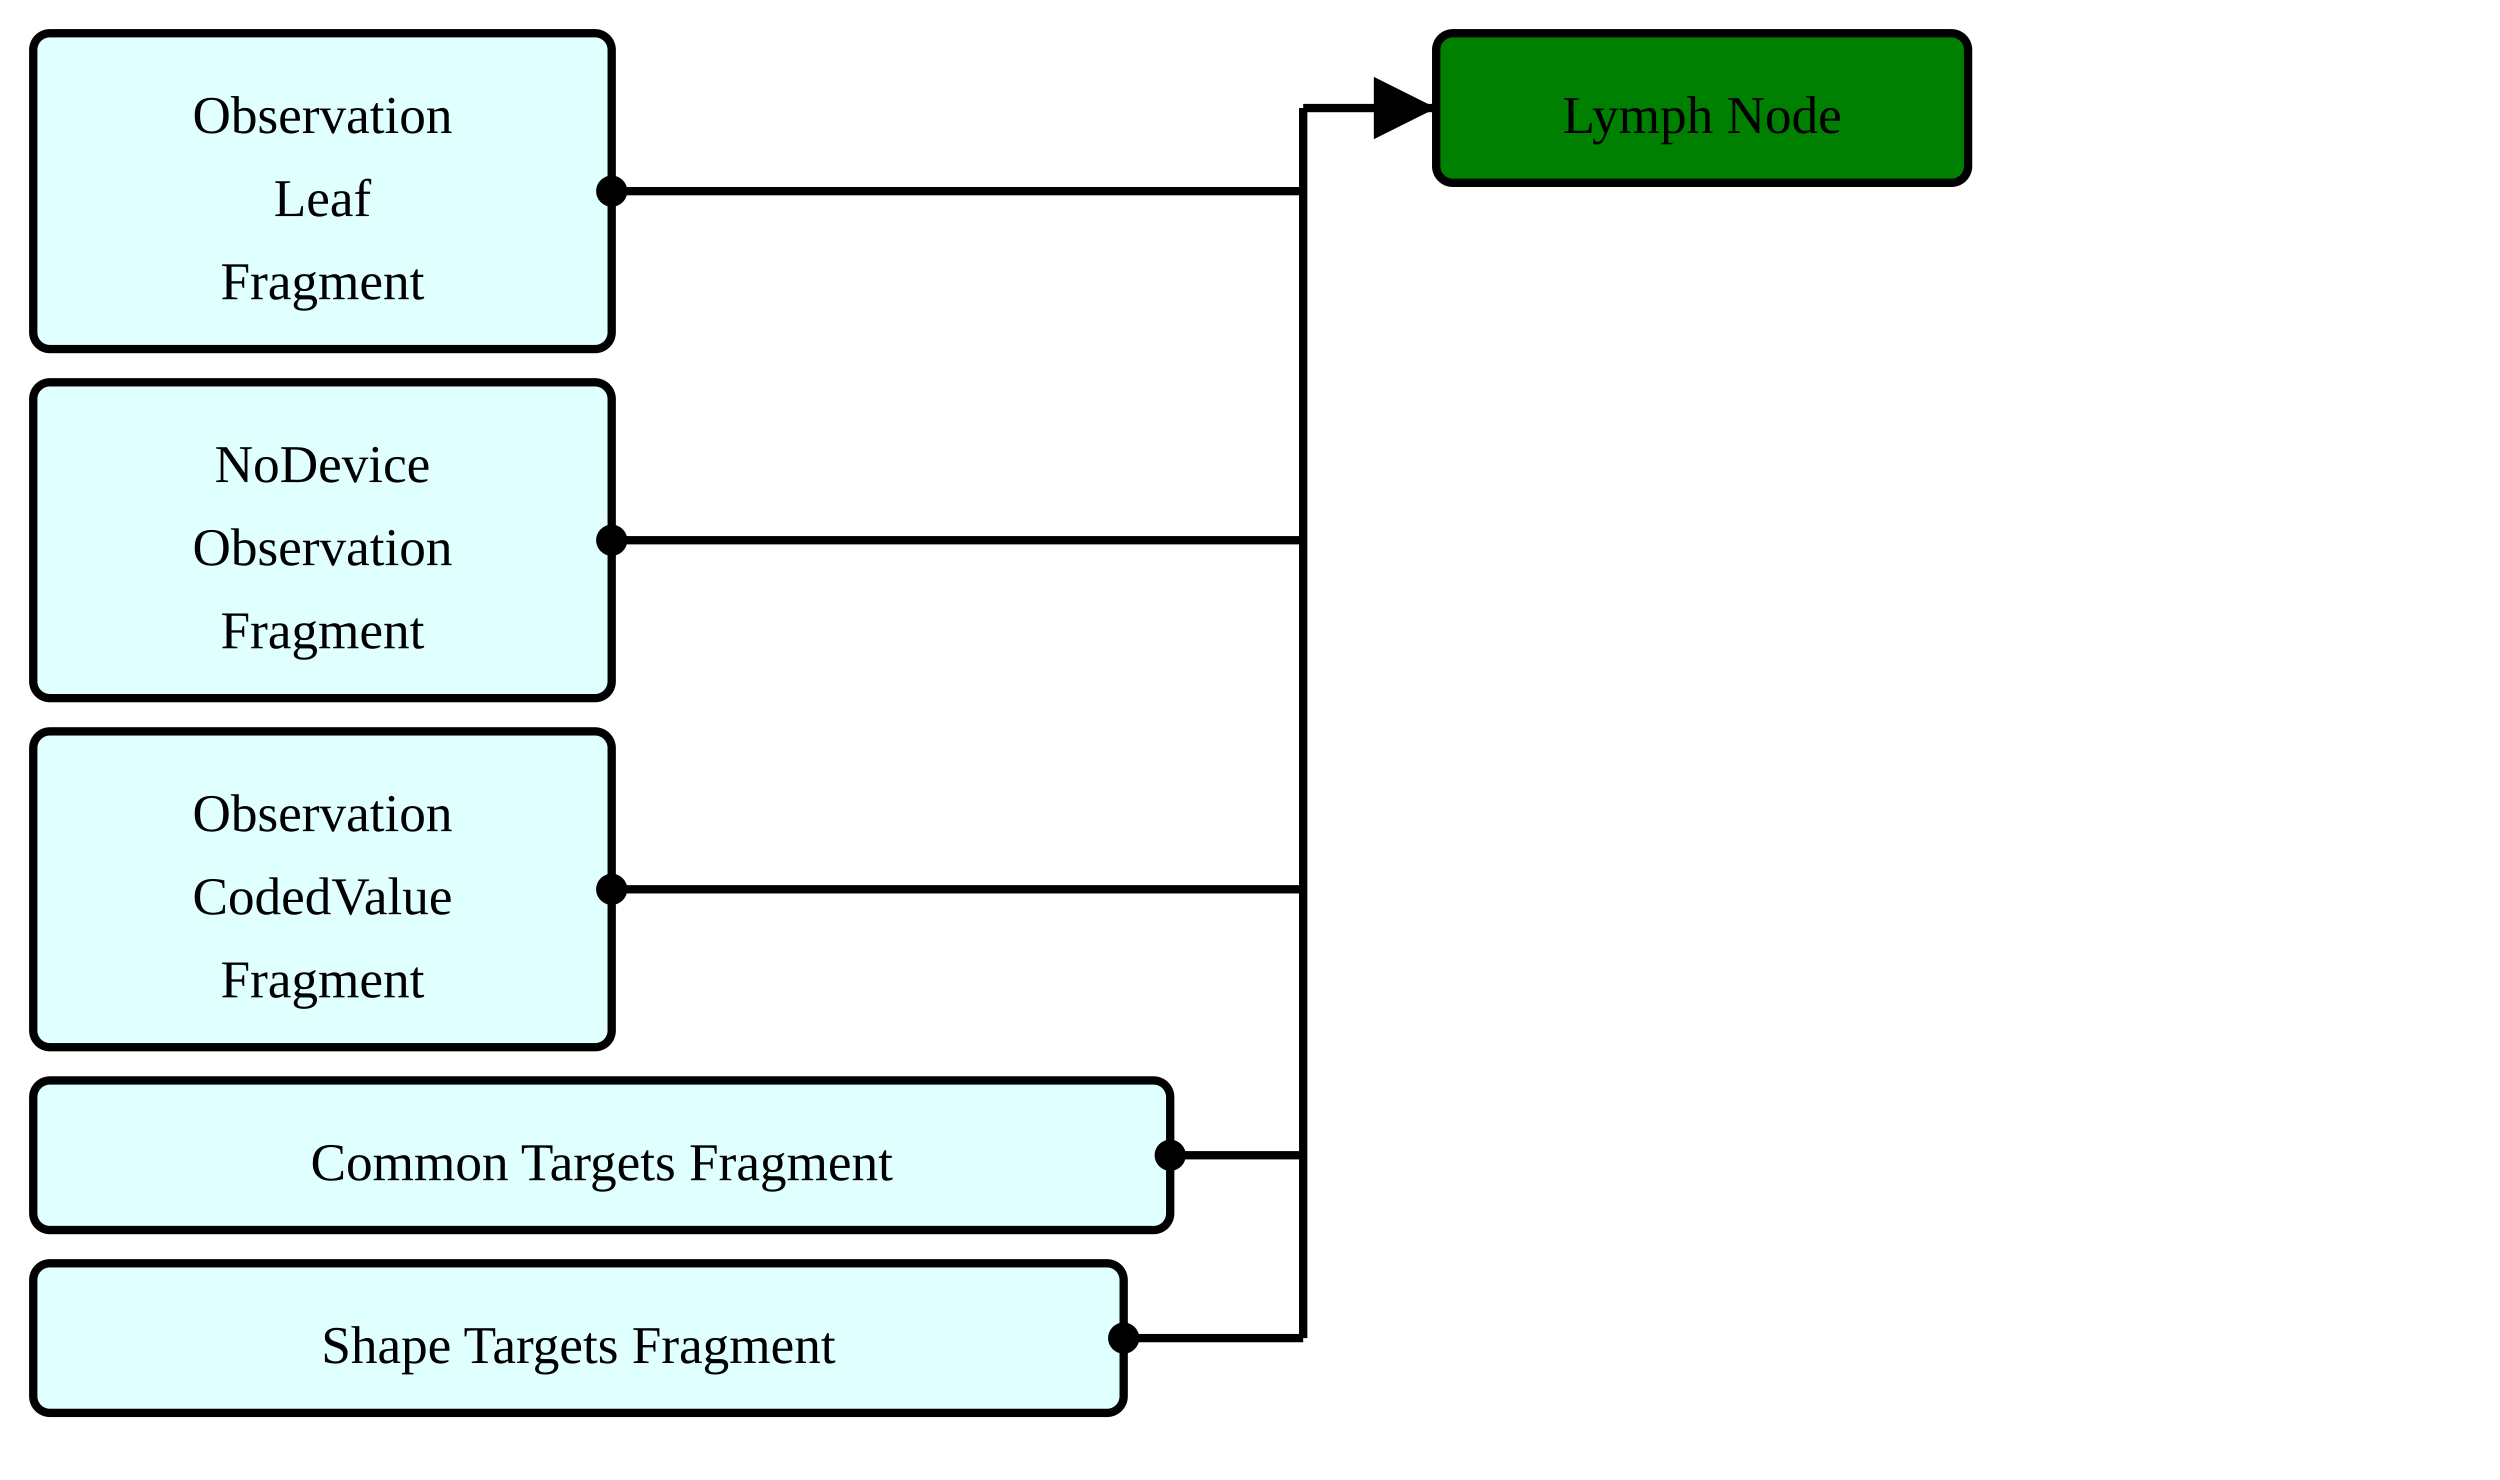
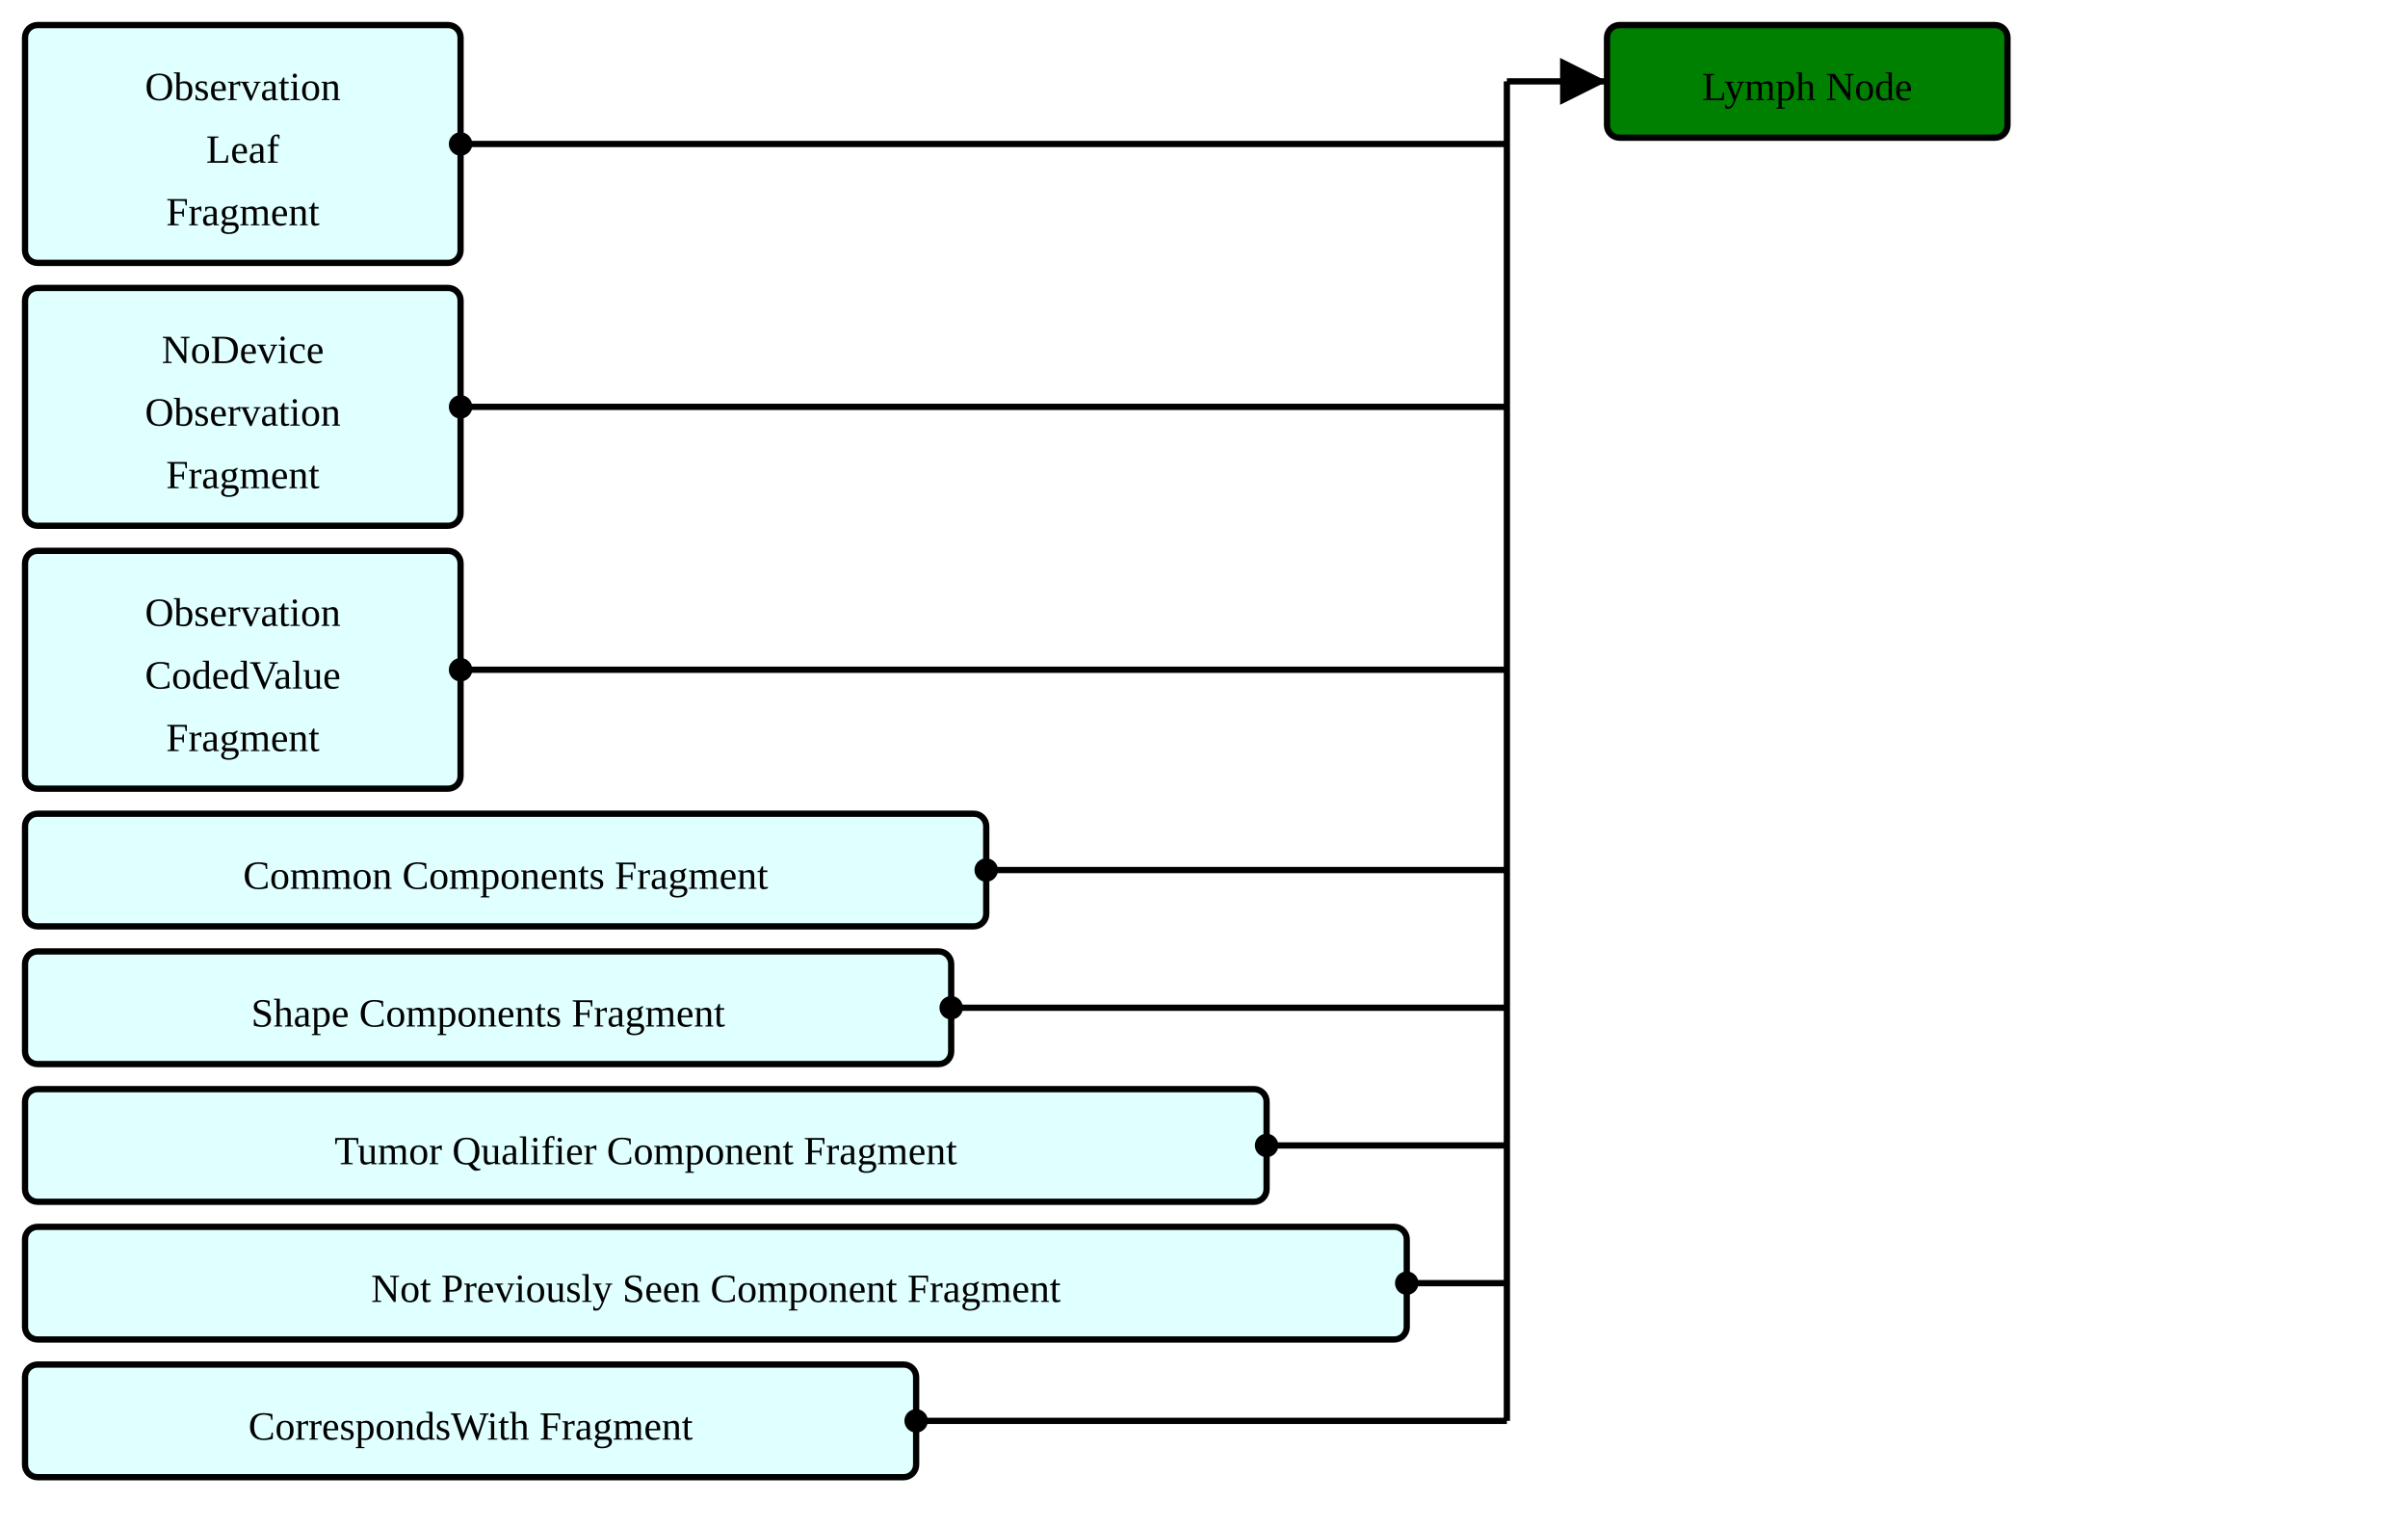
- <svg xmlns="http://www.w3.org/2000/svg" version="1.1" width="564" height="333.75">
+ <svg xmlns="http://www.w3.org/2000/svg" version="1.1" width="721.5" height="457.5">
  <defs>
    <marker id="arrowStart" markerWidth="3.75" markerHeight="3.75" markerUnits="px" refX="1.875" refY="1.875">
      <circle fill="Black" stroke-width="0" cx="1.875" cy="1.875" r="1.875" />
    </marker>
    <marker id="arrowEnd" markerWidth="7.5" markerHeight="7.5" markerUnits="px" refX="7.5" refY="3.75">
      <polygon fill="Black" stroke-width="0" points="0 0 7.5 3.75 0 7.5" />
    </marker>
  </defs>
  <g>
    <g transform="translate(7.5 7.5)">
      <rect fill="LightCyan" stroke="Black" stroke-width="1.875" x="0" y="0" width="130.5" height="71.25" rx="3.75" ry="3.75" />
      <a href="./StructureDefinition-ObservationLeafFragment.html" target="_top">
        <text x="65.25" y="22.5" text-anchor="middle">Observation</text>
      </a>
      <a href="./StructureDefinition-ObservationLeafFragment.html" target="_top">
        <text x="65.25" y="41.25" text-anchor="middle">Leaf</text>
      </a>
      <a href="./StructureDefinition-ObservationLeafFragment.html" target="_top">
        <text x="65.25" y="60" text-anchor="middle">Fragment</text>
      </a>
    </g>
    <g transform="translate(7.5 86.25)">
      <rect fill="LightCyan" stroke="Black" stroke-width="1.875" x="0" y="0" width="130.5" height="71.25" rx="3.75" ry="3.75" />
      <a href="./StructureDefinition-BreastRadObservationNoDeviceFragment.html" target="_top">
        <text x="65.25" y="22.5" text-anchor="middle">NoDevice</text>
      </a>
      <a href="./StructureDefinition-BreastRadObservationNoDeviceFragment.html" target="_top">
        <text x="65.25" y="41.25" text-anchor="middle">Observation</text>
      </a>
      <a href="./StructureDefinition-BreastRadObservationNoDeviceFragment.html" target="_top">
        <text x="65.25" y="60" text-anchor="middle">Fragment</text>
      </a>
    </g>
    <g transform="translate(7.5 165)">
      <rect fill="LightCyan" stroke="Black" stroke-width="1.875" x="0" y="0" width="130.5" height="71.25" rx="3.75" ry="3.75" />
      <a href="./StructureDefinition-CodedValueObservationFragment.html" target="_top">
        <text x="65.25" y="22.5" text-anchor="middle">Observation</text>
      </a>
      <a href="./StructureDefinition-CodedValueObservationFragment.html" target="_top">
        <text x="65.25" y="41.25" text-anchor="middle">CodedValue</text>
      </a>
      <a href="./StructureDefinition-CodedValueObservationFragment.html" target="_top">
        <text x="65.25" y="60" text-anchor="middle">Fragment</text>
      </a>
    </g>
    <g transform="translate(7.5 243.75)">
-       <rect fill="LightCyan" stroke="Black" stroke-width="1.875" x="0" y="0" width="256.5" height="33.75" rx="3.75" ry="3.75" />
-       <a href="./StructureDefinition-CommonTargetsFragment.html" target="_top">
-         <text x="128.25" y="22.5" text-anchor="middle">Common Targets Fragment</text>
+       <rect fill="LightCyan" stroke="Black" stroke-width="1.875" x="0" y="0" width="288" height="33.75" rx="3.75" ry="3.75" />
+       <a href="./StructureDefinition-CommonComponentsFragment.html" target="_top">
+         <text x="144" y="22.5" text-anchor="middle">Common Components Fragment</text>
      </a>
    </g>
    <g transform="translate(7.5 285)">
-       <rect fill="LightCyan" stroke="Black" stroke-width="1.875" x="0" y="0" width="246" height="33.75" rx="3.75" ry="3.75" />
-       <a href="./StructureDefinition-ShapeTargetsFragment.html" target="_top">
-         <text x="123" y="22.5" text-anchor="middle">Shape Targets Fragment</text>
+       <rect fill="LightCyan" stroke="Black" stroke-width="1.875" x="0" y="0" width="277.5" height="33.75" rx="3.75" ry="3.75" />
+       <a href="./StructureDefinition-ShapeComponentsFragment.html" target="_top">
+         <text x="138.75" y="22.5" text-anchor="middle">Shape Components Fragment</text>
      </a>
    </g>
-     <line stroke="Black" stroke-width="1.875" marker-end="url(#arrowEnd)" x1="294" y1="24.375" x2="324" y2="24.375" />
-     <line stroke="Black" stroke-width="1.875" marker-start="url(#arrowStart)" x1="138" y1="43.125" x2="294" y2="43.125" />
-     <line stroke="Black" stroke-width="1.875" marker-start="url(#arrowStart)" x1="138" y1="121.875" x2="294" y2="121.875" />
-     <line stroke="Black" stroke-width="1.875" marker-start="url(#arrowStart)" x1="138" y1="200.625" x2="294" y2="200.625" />
-     <line stroke="Black" stroke-width="1.875" marker-start="url(#arrowStart)" x1="264" y1="260.625" x2="294" y2="260.625" />
-     <line stroke="Black" stroke-width="1.875" marker-start="url(#arrowStart)" x1="253.5" y1="301.875" x2="294" y2="301.875" />
-     <line stroke="Black" stroke-width="1.875" x1="294" y1="24.375" x2="294" y2="301.875" />
+     <g transform="translate(7.5 326.25)">
+       <rect fill="LightCyan" stroke="Black" stroke-width="1.875" x="0" y="0" width="372" height="33.75" rx="3.75" ry="3.75" />
+       <a href="./StructureDefinition-TumorQualifierComponentFragment.html" target="_top">
+         <text x="186" y="22.5" text-anchor="middle">Tumor Qualifier Component Fragment</text>
+       </a>
+     </g>
+     <g transform="translate(7.5 367.5)">
+       <rect fill="LightCyan" stroke="Black" stroke-width="1.875" x="0" y="0" width="414" height="33.75" rx="3.75" ry="3.75" />
+       <a href="./StructureDefinition-NotPreviouslySeenComponentFragment.html" target="_top">
+         <text x="207" y="22.5" text-anchor="middle">Not Previously Seen Component Fragment</text>
+       </a>
+     </g>
+     <g transform="translate(7.5 408.75)">
+       <rect fill="LightCyan" stroke="Black" stroke-width="1.875" x="0" y="0" width="267" height="33.75" rx="3.75" ry="3.75" />
+       <a href="./StructureDefinition-CorrespondsWithFragment.html" target="_top">
+         <text x="133.5" y="22.5" text-anchor="middle">CorrespondsWith Fragment</text>
+       </a>
+     </g>
+     <line stroke="Black" stroke-width="1.875" marker-end="url(#arrowEnd)" x1="451.5" y1="24.375" x2="481.5" y2="24.375" />
+     <line stroke="Black" stroke-width="1.875" marker-start="url(#arrowStart)" x1="138" y1="43.125" x2="451.5" y2="43.125" />
+     <line stroke="Black" stroke-width="1.875" marker-start="url(#arrowStart)" x1="138" y1="121.875" x2="451.5" y2="121.875" />
+     <line stroke="Black" stroke-width="1.875" marker-start="url(#arrowStart)" x1="138" y1="200.625" x2="451.5" y2="200.625" />
+     <line stroke="Black" stroke-width="1.875" marker-start="url(#arrowStart)" x1="295.5" y1="260.625" x2="451.5" y2="260.625" />
+     <line stroke="Black" stroke-width="1.875" marker-start="url(#arrowStart)" x1="285" y1="301.875" x2="451.5" y2="301.875" />
+     <line stroke="Black" stroke-width="1.875" marker-start="url(#arrowStart)" x1="379.5" y1="343.125" x2="451.5" y2="343.125" />
+     <line stroke="Black" stroke-width="1.875" marker-start="url(#arrowStart)" x1="421.5" y1="384.375" x2="451.5" y2="384.375" />
+     <line stroke="Black" stroke-width="1.875" marker-start="url(#arrowStart)" x1="274.5" y1="425.625" x2="451.5" y2="425.625" />
+     <line stroke="Black" stroke-width="1.875" x1="451.5" y1="24.375" x2="451.5" y2="425.625" />
  </g>
  <g>
-     <g transform="translate(324 7.5)">
+     <g transform="translate(481.5 7.5)">
      <rect fill="Green" stroke="Black" stroke-width="1.875" x="0" y="0" width="120" height="33.75" rx="3.75" ry="3.75" />
      <text x="60" y="22.5" text-anchor="middle">Lymph Node</text>
    </g>
  </g>
</svg>
